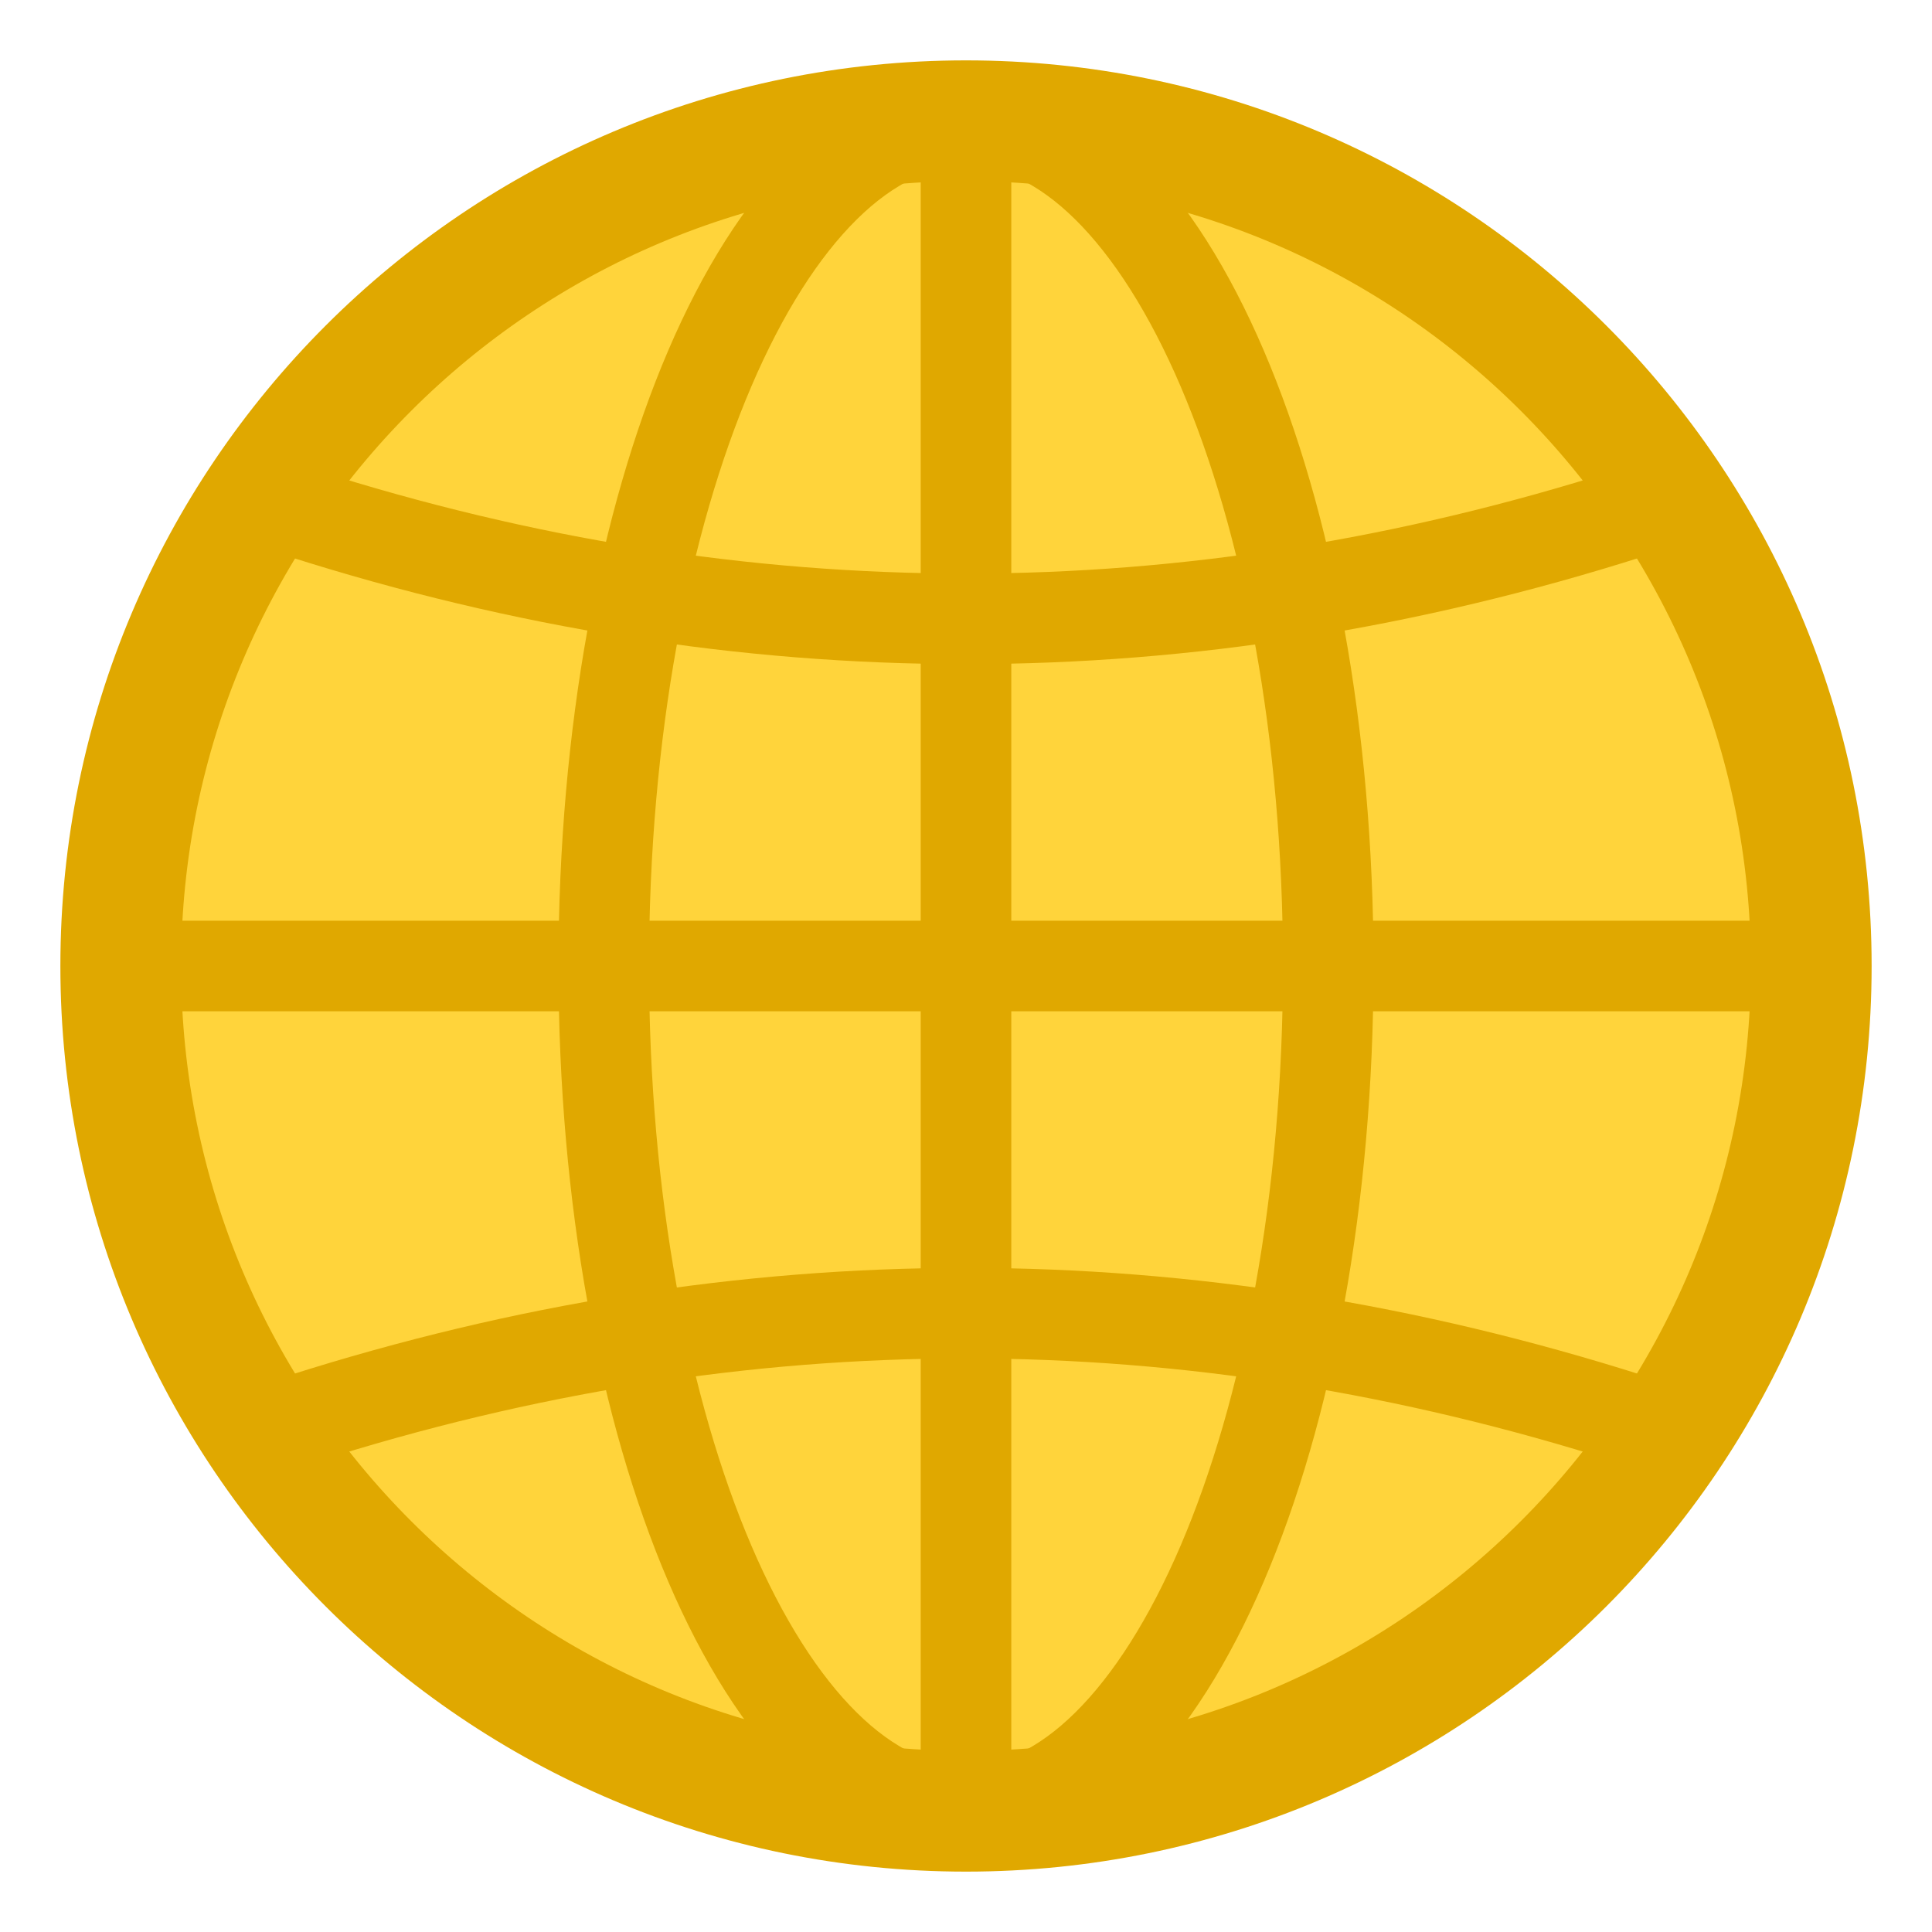
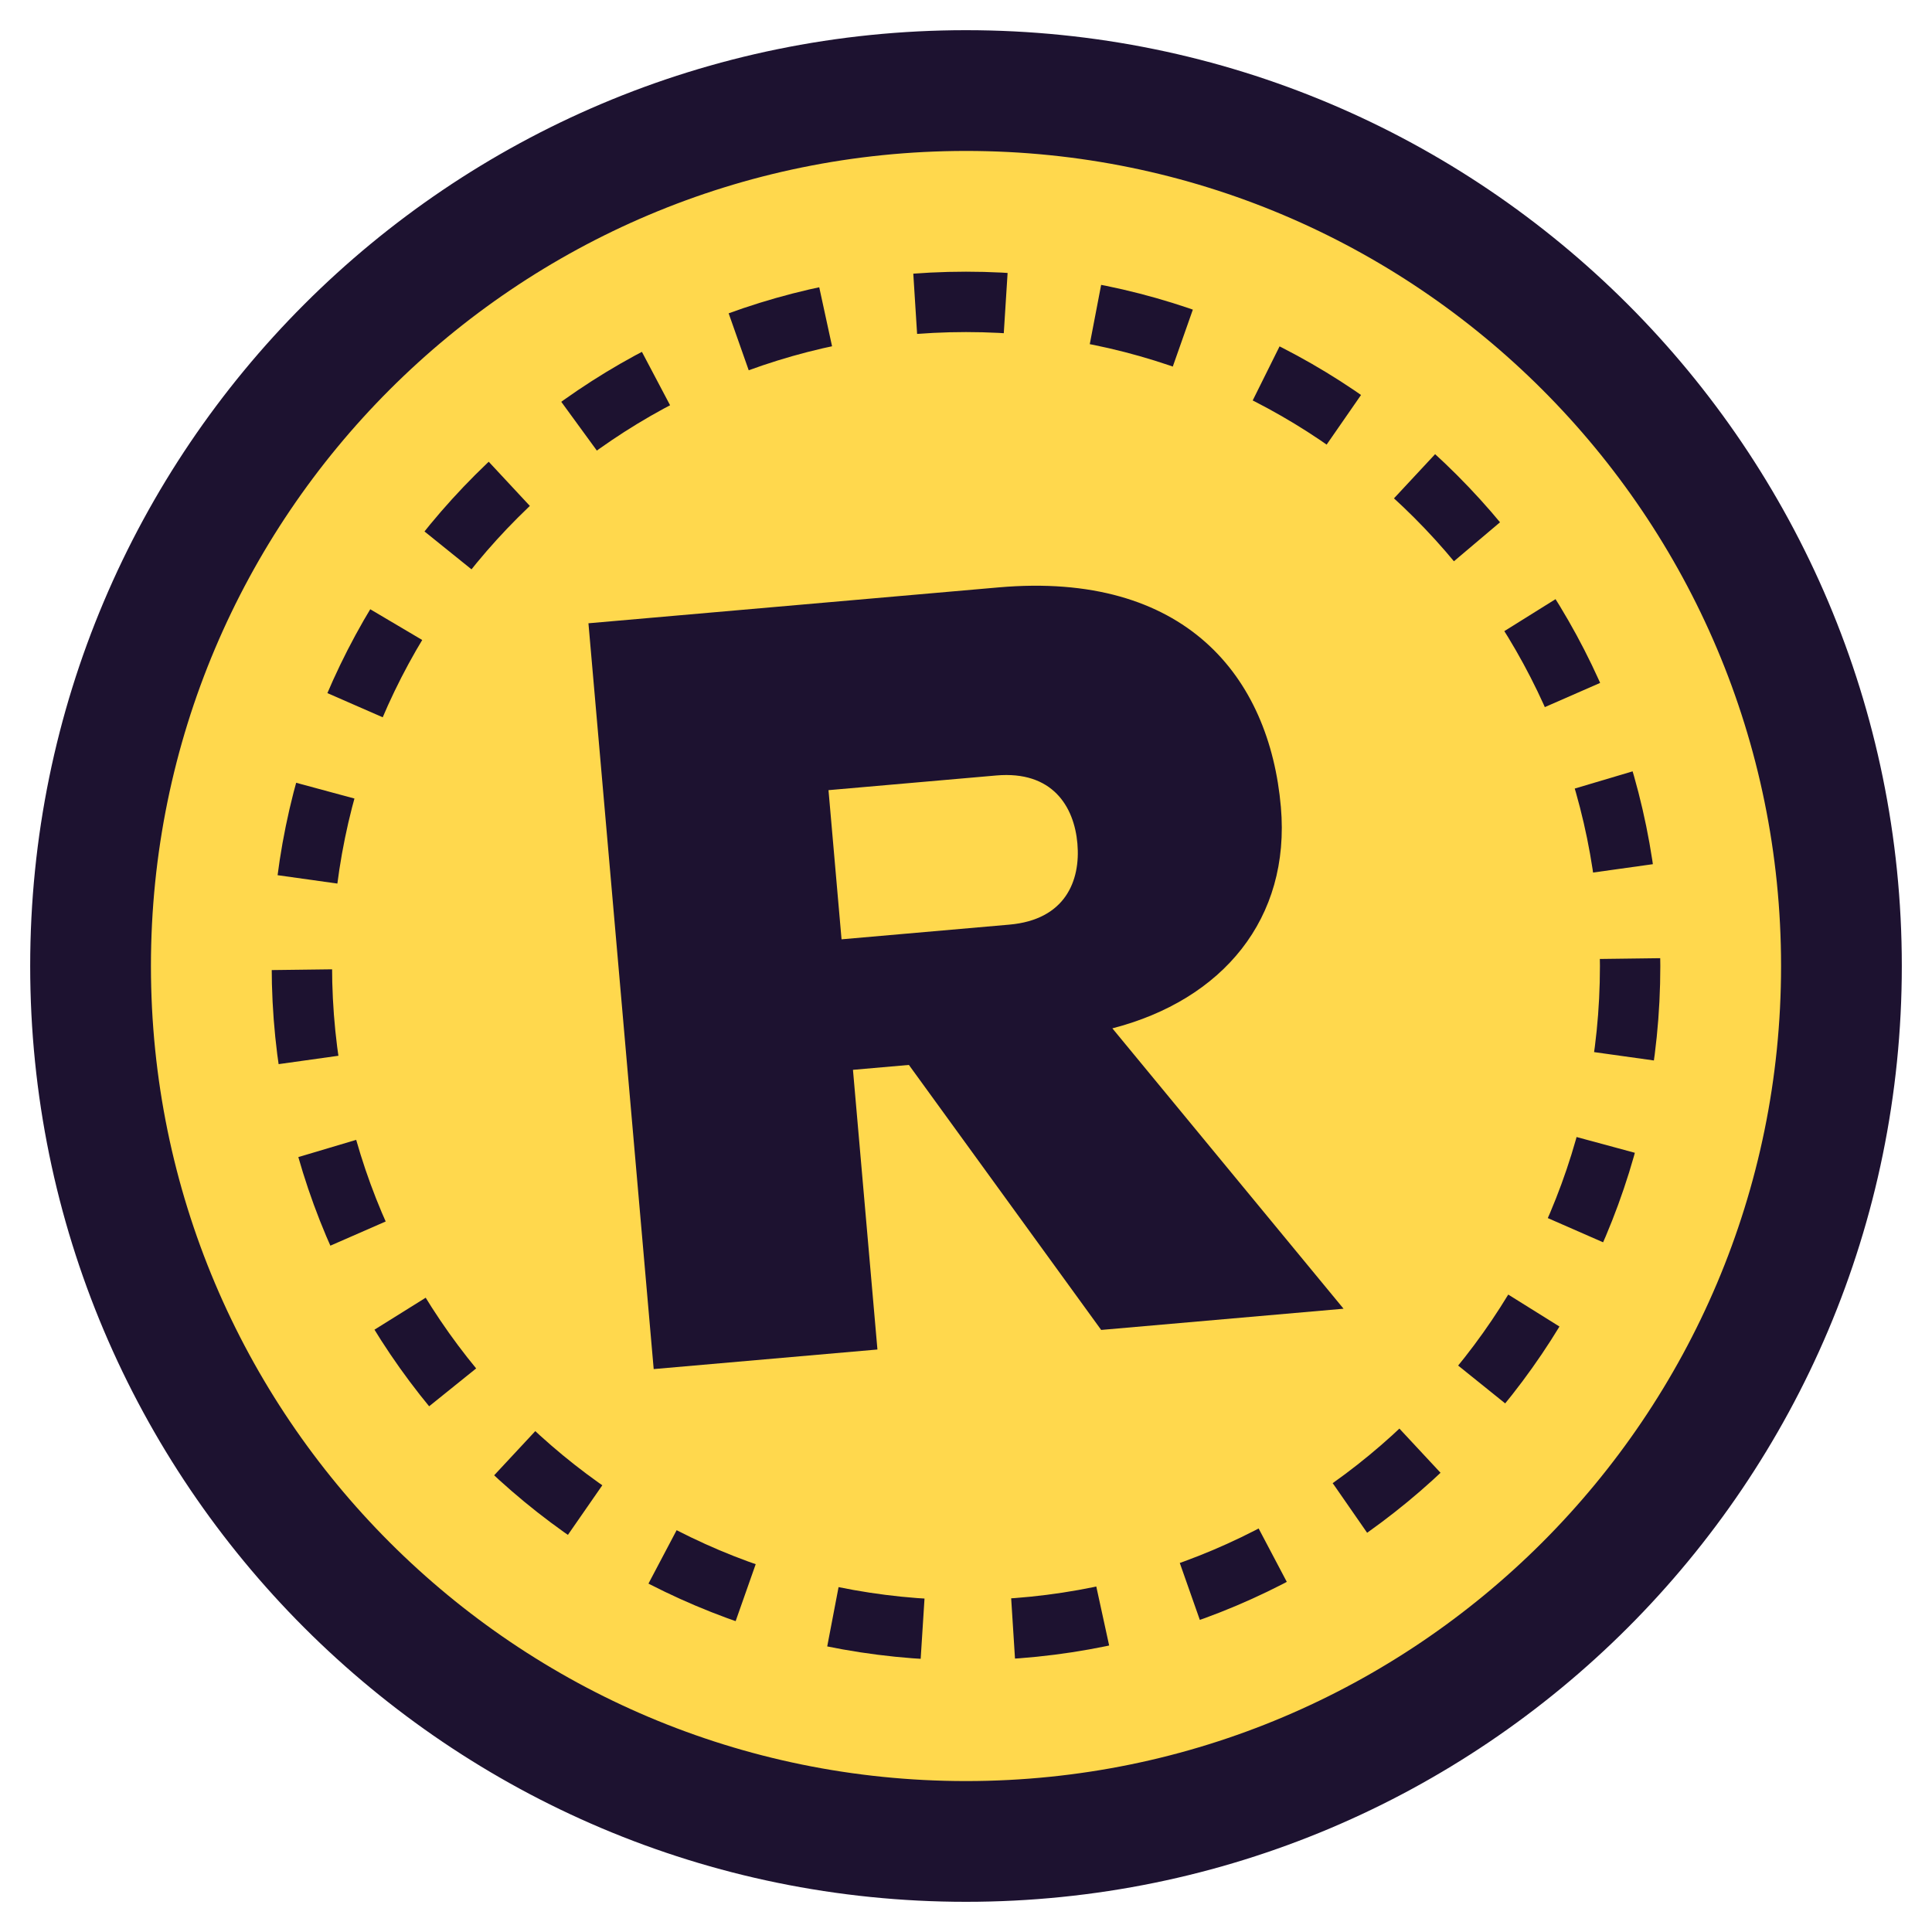
- <svg xmlns="http://www.w3.org/2000/svg" viewBox="0 0 32 32" width="32" height="32">
-   <circle cx="16" cy="16" r="14" fill="#FFD43B" stroke="#E0A800" stroke-width="2" />
-   <g fill="none" stroke="#E0A800" stroke-width="1.5" stroke-linecap="round">
-     <ellipse cx="16" cy="16" rx="6" ry="14" />
-     <line x1="16" y1="2" x2="16" y2="30" />
-     <line x1="2" y1="16" x2="30" y2="16" />
-     <path d="M5 8.5 Q16 12 27 8.5" />
-     <path d="M5 23.5 Q16 20 27 23.5" />
-   </g>
+ <svg xmlns="http://www.w3.org/2000/svg" viewBox="0 0 64 64">
+   <circle cx="32" cy="32" r="29" fill="#ffd84d" stroke="#1d1230" stroke-width="4" />
+   <circle cx="32" cy="32" r="22" fill="none" stroke="#1d1230" stroke-width="2" stroke-dasharray="3 3" />
+   <path transform="translate(32 32) rotate(-5) scale(.62) translate(-34.5 -32)" fill="#1d1230" fill-rule="evenodd" d="M16 12H38C48 12 52 18 52 25C52 31 48 35 42 36L53 52H40L31 37H28V52H16Z            M28 22V30H37C40 30 41 28 41 26C41 24 40 22 37 22Z" />
</svg>
